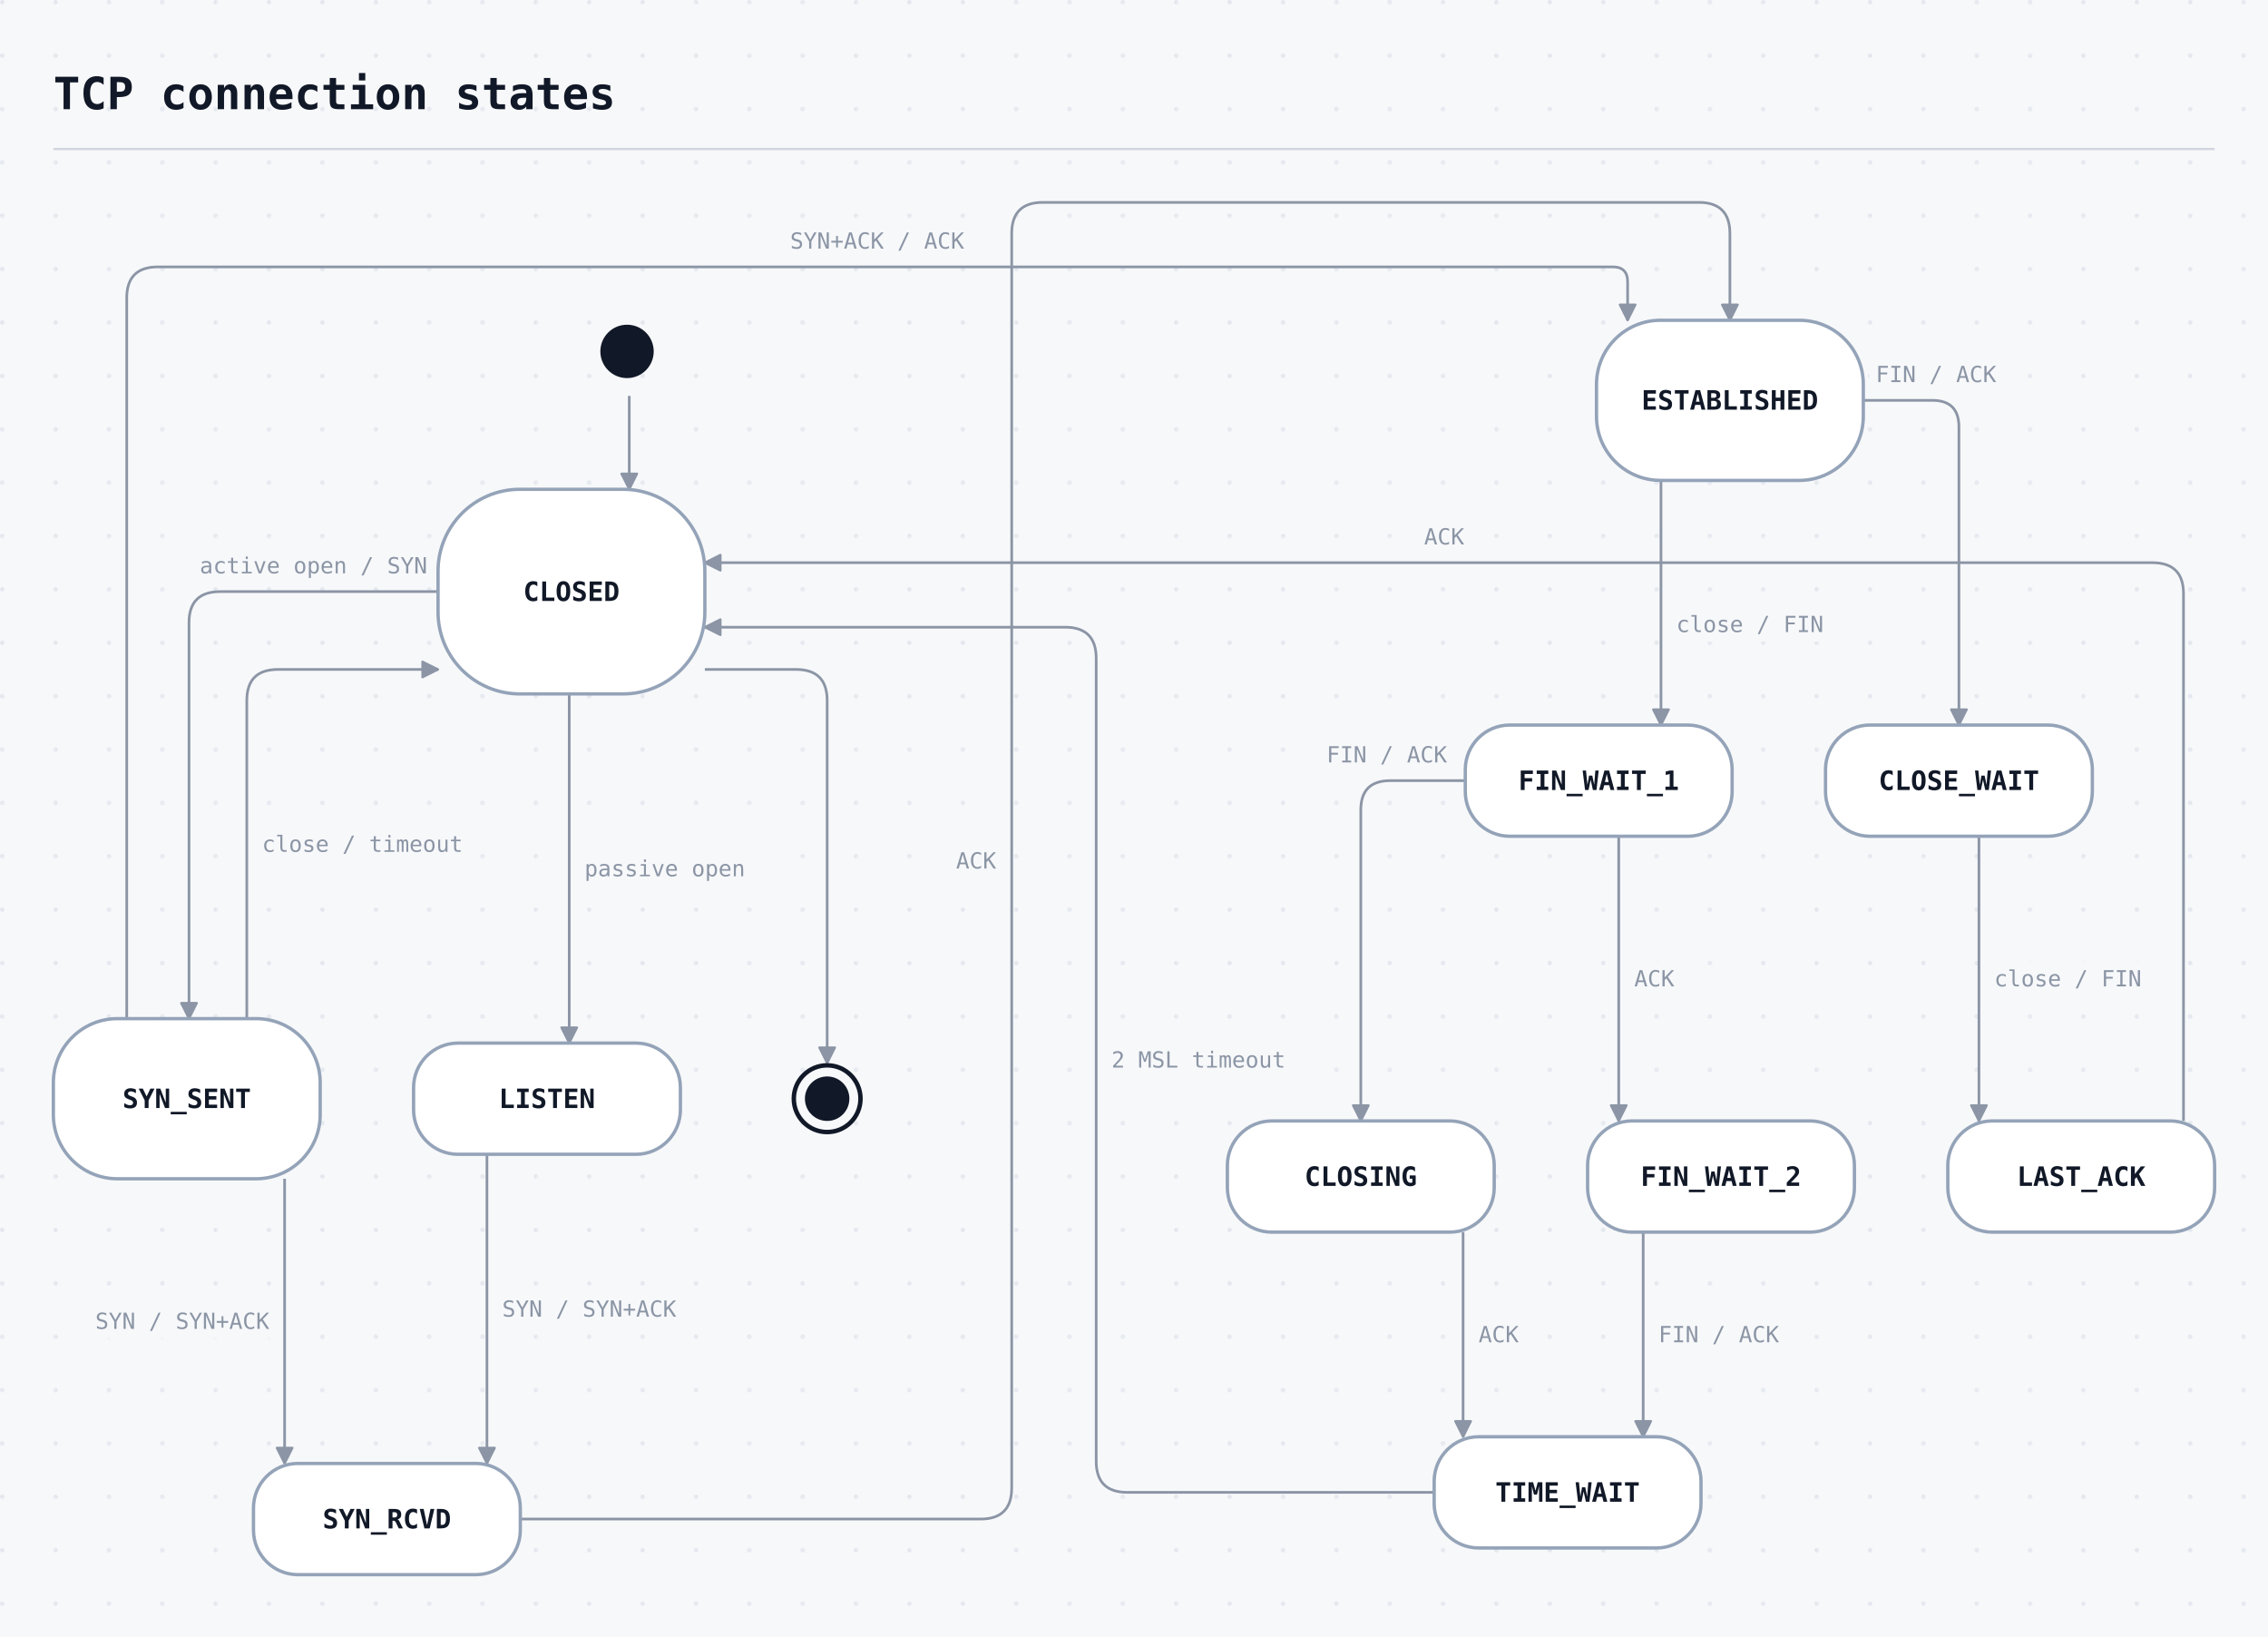
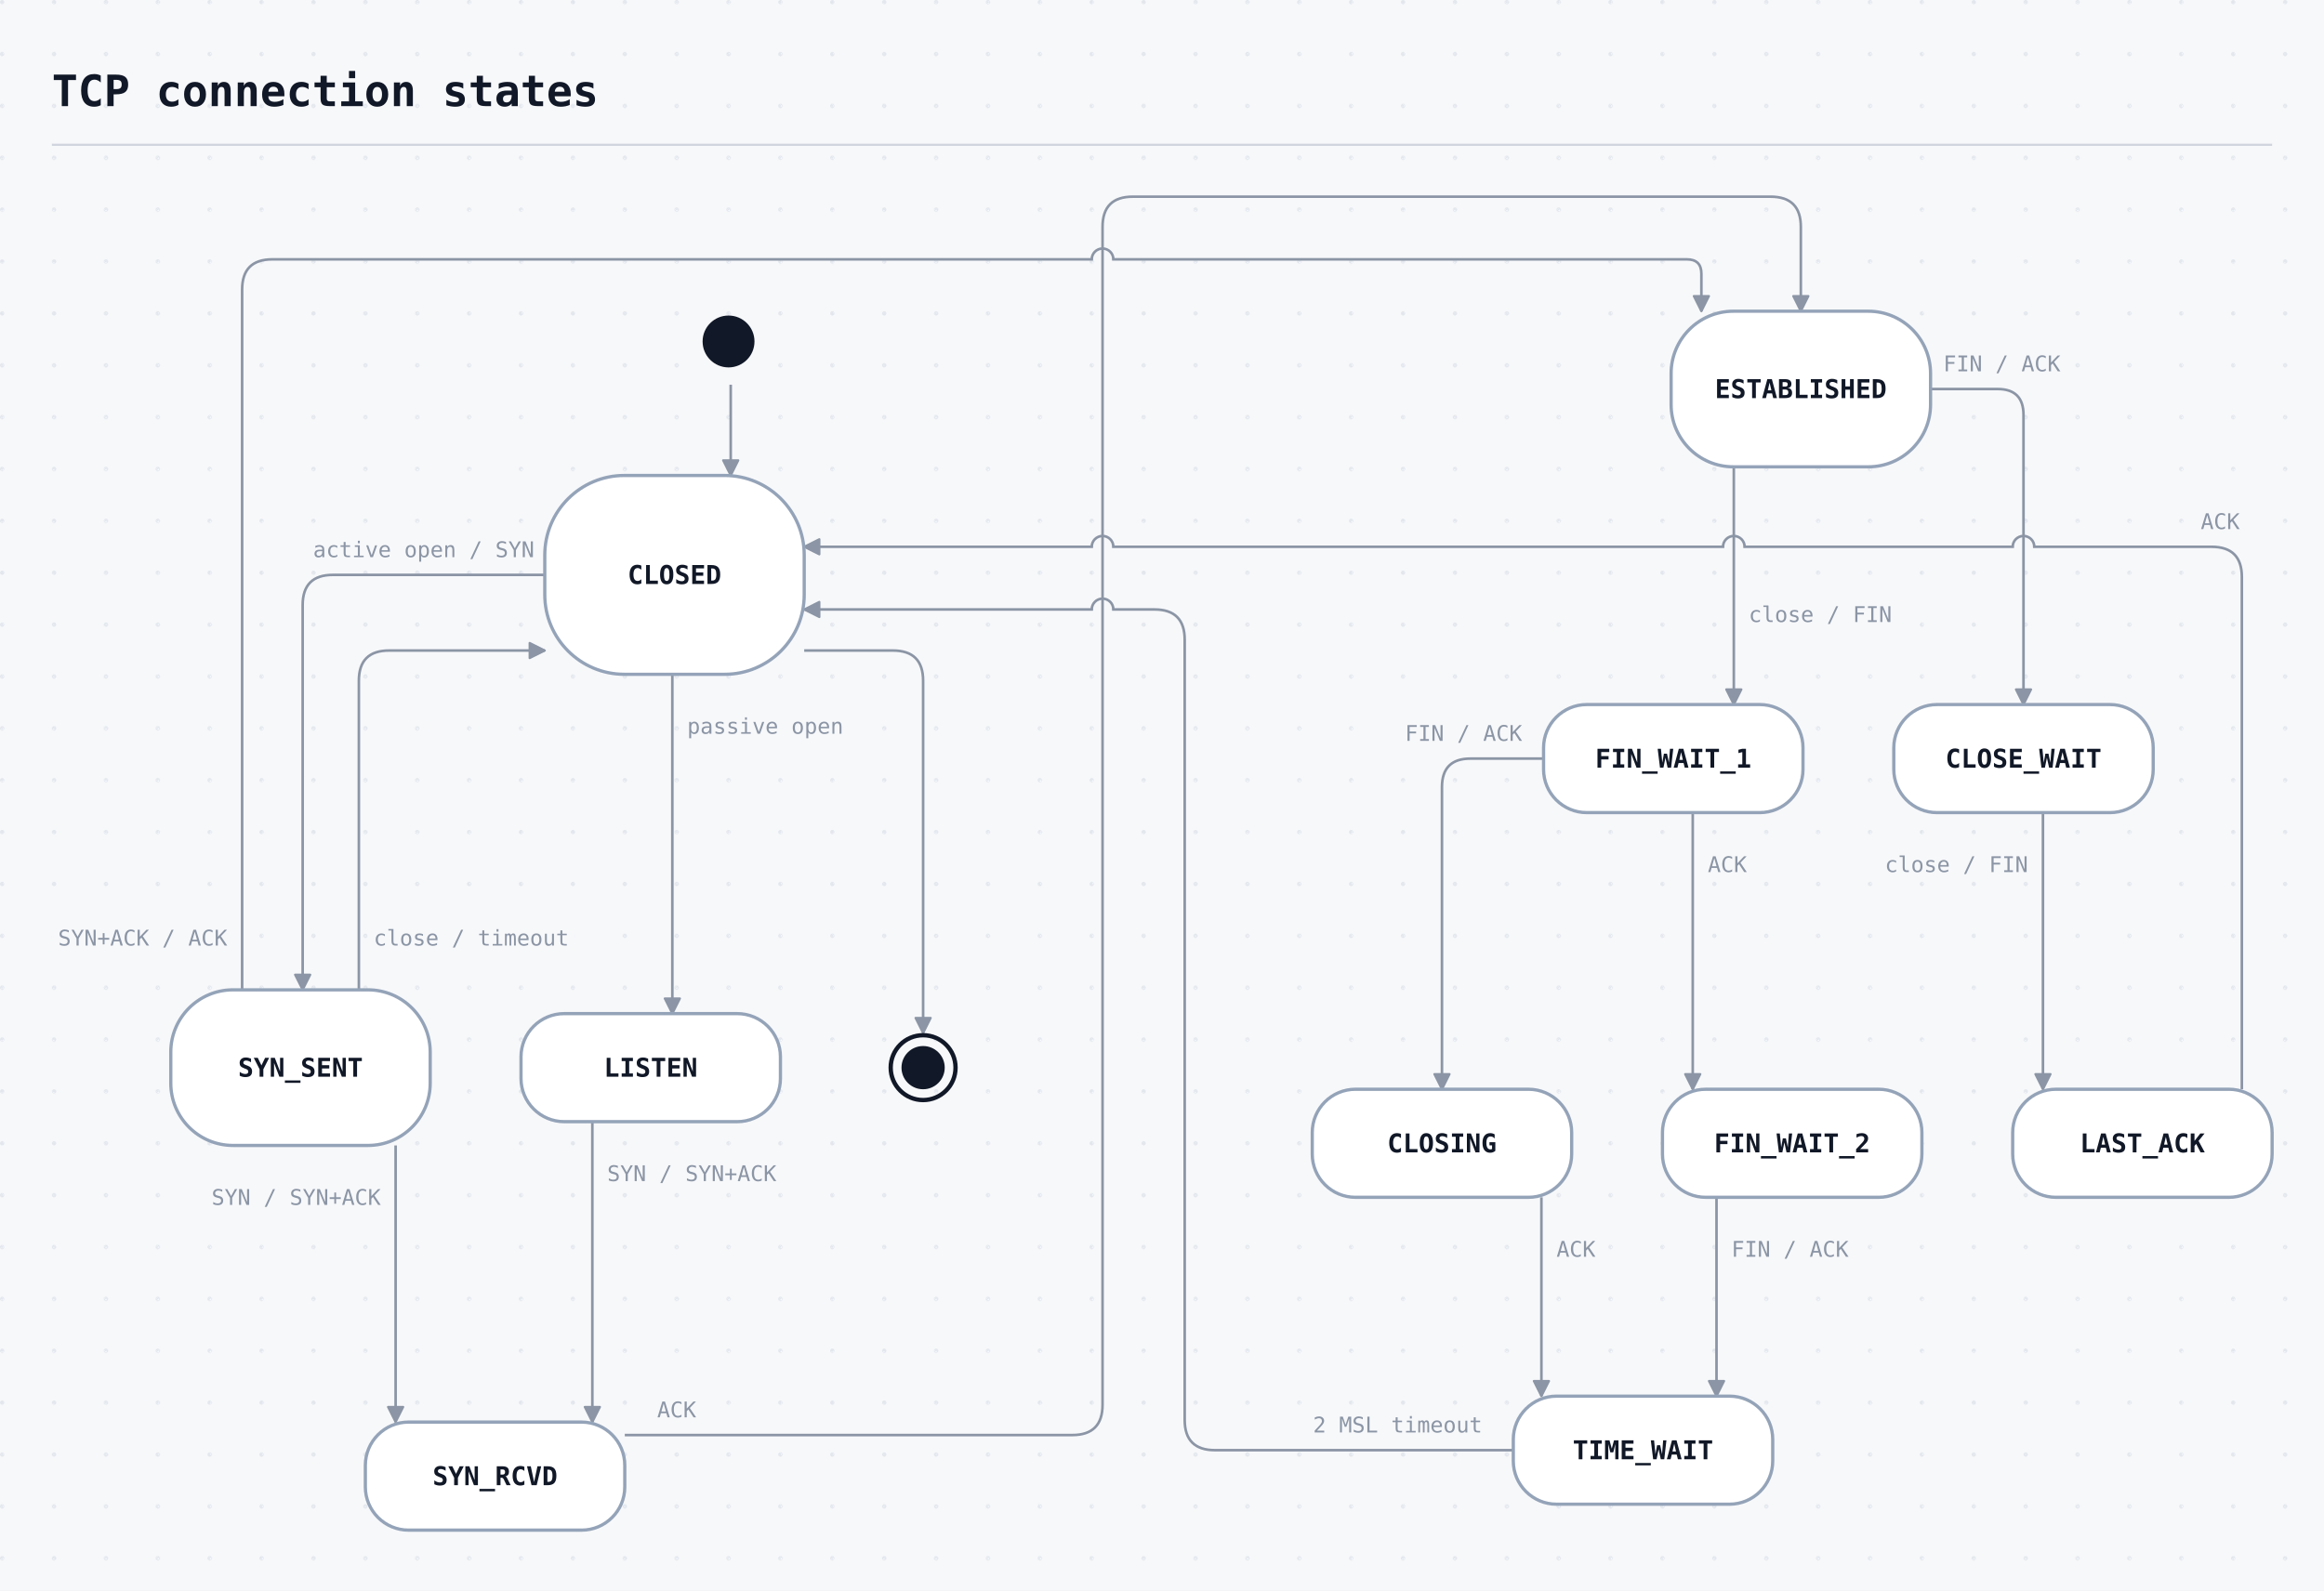
- <svg xmlns="http://www.w3.org/2000/svg" version="1.1" width="1020" height="736" viewBox="0 0 1020 736" font-family="JetBrains Mono, ui-monospace, SFMono-Regular, Menlo, Consolas, monospace">
+ <svg xmlns="http://www.w3.org/2000/svg" version="1.1" width="1075" height="736" viewBox="0 0 1075 736" font-family="JetBrains Mono, ui-monospace, SFMono-Regular, Menlo, Consolas, monospace">
  <defs>
    <pattern id="canvas-grid" width="24" height="24" patternUnits="userSpaceOnUse">
      <circle cx="1" cy="1" r="1" fill="#e3e7ed" />
    </pattern>
    <marker id="marker-arrow-0" viewBox="-1 -1 9 9" refX="7" refY="3.5" markerWidth="9" markerHeight="9" markerUnits="userSpaceOnUse" orient="auto-start-reverse">
      <path d="M0 0 L7 3.5 L0 7 Z" fill="#8b95a5" stroke="#8b95a5" stroke-width="1" stroke-linejoin="round" />
    </marker>
  </defs>
  <rect width="100%" height="100%" fill="#f7f8fa" />
  <rect width="100%" height="100%" fill="url(#canvas-grid)" />
  <text x="24.0" y="49.1" text-anchor="start" font-size="20" font-weight="bold" fill="#111827">TCP connection states</text>
-   <path d="M 283.0 178.0 L 283.0 220.0" fill="none" stroke="#8b95a5" stroke-width="1.2" marker-end="url(#marker-arrow-0)" />
-   <path d="M 256.0 312.0 L 256.0 469.0" fill="none" stroke="#8b95a5" stroke-width="1.2" marker-end="url(#marker-arrow-0)" />
-   <path d="M 197.0 266.0 L 99.0 266.0 Q 85.0 266.0 85.0 280.0 L 85.0 458.0" fill="none" stroke="#8b95a5" stroke-width="1.2" marker-end="url(#marker-arrow-0)" />
-   <path d="M 219.0 519.0 L 219.0 658.0" fill="none" stroke="#8b95a5" stroke-width="1.2" marker-end="url(#marker-arrow-0)" />
-   <path d="M 128.0 530.0 L 128.0 658.0" fill="none" stroke="#8b95a5" stroke-width="1.2" marker-end="url(#marker-arrow-0)" />
-   <path d="M 57.0 458.0 L 57.0 134.0 Q 57.0 120.0 71.0 120.0 L 725.3 120.0 Q 732.0 120.0 732.0 126.7 L 732.0 144.0" fill="none" stroke="#8b95a5" stroke-width="1.2" marker-end="url(#marker-arrow-0)" />
-   <path d="M 234.0 683.0 L 441.0 683.0 Q 455.0 683.0 455.0 669.0 L 455.0 105.0 Q 455.0 91.0 469.0 91.0 L 764.0 91.0 Q 778.0 91.0 778.0 105.0 L 778.0 144.0" fill="none" stroke="#8b95a5" stroke-width="1.2" marker-end="url(#marker-arrow-0)" />
-   <path d="M 747.0 216.0 L 747.0 326.0" fill="none" stroke="#8b95a5" stroke-width="1.2" marker-end="url(#marker-arrow-0)" />
-   <path d="M 838.0 180.0 L 869.0 180.0 Q 881.0 180.0 881.0 192.0 L 881.0 326.0" fill="none" stroke="#8b95a5" stroke-width="1.2" marker-end="url(#marker-arrow-0)" />
-   <path d="M 728.0 376.0 L 728.0 504.0" fill="none" stroke="#8b95a5" stroke-width="1.2" marker-end="url(#marker-arrow-0)" />
-   <path d="M 659.0 351.0 L 625.2 351.0 Q 612.0 351.0 612.0 364.2 L 612.0 504.0" fill="none" stroke="#8b95a5" stroke-width="1.2" marker-end="url(#marker-arrow-0)" />
-   <path d="M 739.0 554.0 L 739.0 646.0" fill="none" stroke="#8b95a5" stroke-width="1.2" marker-end="url(#marker-arrow-0)" />
-   <path d="M 658.0 554.0 L 658.0 646.0" fill="none" stroke="#8b95a5" stroke-width="1.2" marker-end="url(#marker-arrow-0)" />
-   <path d="M 890.0 376.0 L 890.0 504.0" fill="none" stroke="#8b95a5" stroke-width="1.2" marker-end="url(#marker-arrow-0)" />
-   <path d="M 982.0 504.0 L 982.0 267.0 Q 982.0 253.0 968.0 253.0 L 317.0 253.0" fill="none" stroke="#8b95a5" stroke-width="1.2" marker-end="url(#marker-arrow-0)" />
-   <path d="M 645.0 671.0 L 507.0 671.0 Q 493.0 671.0 493.0 657.0 L 493.0 296.0 Q 493.0 282.0 479.0 282.0 L 317.0 282.0" fill="none" stroke="#8b95a5" stroke-width="1.2" marker-end="url(#marker-arrow-0)" />
-   <path d="M 111.0 458.0 L 111.0 315.0 Q 111.0 301.0 125.0 301.0 L 197.0 301.0" fill="none" stroke="#8b95a5" stroke-width="1.2" marker-end="url(#marker-arrow-0)" />
-   <path d="M 317.0 301.0 L 358.0 301.0 Q 372.0 301.0 372.0 315.0 L 372.0 478.0" fill="none" stroke="#8b95a5" stroke-width="1.2" marker-end="url(#marker-arrow-0)" />
-   <circle cx="282.0" cy="158.0" r="12.0" fill="#111827" />
-   <text x="282.0" y="188.3" text-anchor="middle" font-size="12" font-weight="bold" fill="#111827">
+   <path d="M 338.0 178.0 L 338.0 220.0" fill="none" stroke="#8b95a5" stroke-width="1.2" marker-end="url(#marker-arrow-0)" />
+   <path d="M 311.0 312.0 L 311.0 469.0" fill="none" stroke="#8b95a5" stroke-width="1.2" marker-end="url(#marker-arrow-0)" />
+   <path d="M 252.0 266.0 L 154.0 266.0 Q 140.0 266.0 140.0 280.0 L 140.0 458.0" fill="none" stroke="#8b95a5" stroke-width="1.2" marker-end="url(#marker-arrow-0)" />
+   <path d="M 274.0 519.0 L 274.0 658.0" fill="none" stroke="#8b95a5" stroke-width="1.2" marker-end="url(#marker-arrow-0)" />
+   <path d="M 183.0 530.0 L 183.0 658.0" fill="none" stroke="#8b95a5" stroke-width="1.2" marker-end="url(#marker-arrow-0)" />
+   <path d="M 112.0 458.0 L 112.0 134.0 Q 112.0 120.0 126.0 120.0 L 505.0 120.0 A 5.0 5.0 0 0 1 515.0 120.0 L 780.3 120.0 Q 787.0 120.0 787.0 126.7 L 787.0 144.0" fill="none" stroke="#8b95a5" stroke-width="1.2" marker-end="url(#marker-arrow-0)" />
+   <path d="M 289.0 664.0 L 496.0 664.0 Q 510.0 664.0 510.0 650.0 L 510.0 105.0 Q 510.0 91.0 524.0 91.0 L 819.0 91.0 Q 833.0 91.0 833.0 105.0 L 833.0 144.0" fill="none" stroke="#8b95a5" stroke-width="1.2" marker-end="url(#marker-arrow-0)" />
+   <path d="M 802.0 216.0 L 802.0 326.0" fill="none" stroke="#8b95a5" stroke-width="1.2" marker-end="url(#marker-arrow-0)" />
+   <path d="M 893.0 180.0 L 924.0 180.0 Q 936.0 180.0 936.0 192.0 L 936.0 326.0" fill="none" stroke="#8b95a5" stroke-width="1.2" marker-end="url(#marker-arrow-0)" />
+   <path d="M 783.0 376.0 L 783.0 504.0" fill="none" stroke="#8b95a5" stroke-width="1.2" marker-end="url(#marker-arrow-0)" />
+   <path d="M 714.0 351.0 L 680.2 351.0 Q 667.0 351.0 667.0 364.2 L 667.0 504.0" fill="none" stroke="#8b95a5" stroke-width="1.2" marker-end="url(#marker-arrow-0)" />
+   <path d="M 794.0 554.0 L 794.0 646.0" fill="none" stroke="#8b95a5" stroke-width="1.2" marker-end="url(#marker-arrow-0)" />
+   <path d="M 713.0 554.0 L 713.0 646.0" fill="none" stroke="#8b95a5" stroke-width="1.2" marker-end="url(#marker-arrow-0)" />
+   <path d="M 945.0 376.0 L 945.0 504.0" fill="none" stroke="#8b95a5" stroke-width="1.2" marker-end="url(#marker-arrow-0)" />
+   <path d="M 1037.0 504.0 L 1037.0 267.0 Q 1037.0 253.0 1023.0 253.0 L 941.0 253.0 A 5.0 5.0 0 0 0 931.0 253.0 L 807.0 253.0 A 5.0 5.0 0 0 0 797.0 253.0 L 515.0 253.0 A 5.0 5.0 0 0 0 505.0 253.0 L 372.0 253.0" fill="none" stroke="#8b95a5" stroke-width="1.2" marker-end="url(#marker-arrow-0)" />
+   <path d="M 700.0 671.0 L 562.0 671.0 Q 548.0 671.0 548.0 657.0 L 548.0 296.0 Q 548.0 282.0 534.0 282.0 L 515.0 282.0 A 5.0 5.0 0 0 0 505.0 282.0 L 372.0 282.0" fill="none" stroke="#8b95a5" stroke-width="1.2" marker-end="url(#marker-arrow-0)" />
+   <path d="M 166.0 458.0 L 166.0 315.0 Q 166.0 301.0 180.0 301.0 L 252.0 301.0" fill="none" stroke="#8b95a5" stroke-width="1.2" marker-end="url(#marker-arrow-0)" />
+   <path d="M 372.0 301.0 L 413.0 301.0 Q 427.0 301.0 427.0 315.0 L 427.0 478.0" fill="none" stroke="#8b95a5" stroke-width="1.2" marker-end="url(#marker-arrow-0)" />
+   <circle cx="337.0" cy="158.0" r="12.0" fill="#111827" />
+   <text x="337.0" y="188.3" text-anchor="middle" font-size="12" font-weight="bold" fill="#111827">
    <tspan />
  </text>
-   <rect fill="#ffffff" fill-opacity="1.000" stroke="#94a3b8" stroke-width="1.5" x="197.0" y="220.0" width="120.0" height="92.0" rx="36.8" />
-   <text x="257.0" y="270.2" text-anchor="middle" font-size="12" font-weight="bold" fill="#111827">
+   <rect fill="#ffffff" fill-opacity="1.000" stroke="#94a3b8" stroke-width="1.5" x="252.0" y="220.0" width="120.0" height="92.0" rx="36.8" />
+   <text x="312.0" y="270.2" text-anchor="middle" font-size="12" font-weight="bold" fill="#111827">
    <tspan>CLOSED</tspan>
  </text>
-   <rect fill="#ffffff" fill-opacity="1.000" stroke="#94a3b8" stroke-width="1.5" x="186.0" y="469.0" width="120.0" height="50.0" rx="20.0" />
-   <text x="246.0" y="498.2" text-anchor="middle" font-size="12" font-weight="bold" fill="#111827">
+   <rect fill="#ffffff" fill-opacity="1.000" stroke="#94a3b8" stroke-width="1.5" x="241.0" y="469.0" width="120.0" height="50.0" rx="20.0" />
+   <text x="301.0" y="498.2" text-anchor="middle" font-size="12" font-weight="bold" fill="#111827">
    <tspan>LISTEN</tspan>
  </text>
-   <rect fill="#ffffff" fill-opacity="1.000" stroke="#94a3b8" stroke-width="1.5" x="24.0" y="458.0" width="120.0" height="72.0" rx="28.8" />
-   <text x="84.0" y="498.2" text-anchor="middle" font-size="12" font-weight="bold" fill="#111827">
+   <rect fill="#ffffff" fill-opacity="1.000" stroke="#94a3b8" stroke-width="1.5" x="79.0" y="458.0" width="120.0" height="72.0" rx="28.8" />
+   <text x="139.0" y="498.2" text-anchor="middle" font-size="12" font-weight="bold" fill="#111827">
    <tspan>SYN_SENT</tspan>
  </text>
-   <rect fill="#ffffff" fill-opacity="1.000" stroke="#94a3b8" stroke-width="1.5" x="114.0" y="658.0" width="120.0" height="50.0" rx="20.0" />
-   <text x="174.0" y="687.2" text-anchor="middle" font-size="12" font-weight="bold" fill="#111827">
+   <rect fill="#ffffff" fill-opacity="1.000" stroke="#94a3b8" stroke-width="1.5" x="169.0" y="658.0" width="120.0" height="50.0" rx="20.0" />
+   <text x="229.0" y="687.2" text-anchor="middle" font-size="12" font-weight="bold" fill="#111827">
    <tspan>SYN_RCVD</tspan>
  </text>
-   <rect fill="#ffffff" fill-opacity="1.000" stroke="#94a3b8" stroke-width="1.5" x="718.0" y="144.0" width="120.0" height="72.0" rx="28.8" />
-   <text x="778.0" y="184.2" text-anchor="middle" font-size="12" font-weight="bold" fill="#111827">
+   <rect fill="#ffffff" fill-opacity="1.000" stroke="#94a3b8" stroke-width="1.5" x="773.0" y="144.0" width="120.0" height="72.0" rx="28.8" />
+   <text x="833.0" y="184.2" text-anchor="middle" font-size="12" font-weight="bold" fill="#111827">
    <tspan>ESTABLISHED</tspan>
  </text>
-   <rect fill="#ffffff" fill-opacity="1.000" stroke="#94a3b8" stroke-width="1.5" x="659.0" y="326.0" width="120.0" height="50.0" rx="20.0" />
-   <text x="719.0" y="355.2" text-anchor="middle" font-size="12" font-weight="bold" fill="#111827">
+   <rect fill="#ffffff" fill-opacity="1.000" stroke="#94a3b8" stroke-width="1.5" x="714.0" y="326.0" width="120.0" height="50.0" rx="20.0" />
+   <text x="774.0" y="355.2" text-anchor="middle" font-size="12" font-weight="bold" fill="#111827">
    <tspan>FIN_WAIT_1</tspan>
  </text>
-   <rect fill="#ffffff" fill-opacity="1.000" stroke="#94a3b8" stroke-width="1.5" x="714.0" y="504.0" width="120.0" height="50.0" rx="20.0" />
-   <text x="774.0" y="533.2" text-anchor="middle" font-size="12" font-weight="bold" fill="#111827">
+   <rect fill="#ffffff" fill-opacity="1.000" stroke="#94a3b8" stroke-width="1.5" x="769.0" y="504.0" width="120.0" height="50.0" rx="20.0" />
+   <text x="829.0" y="533.2" text-anchor="middle" font-size="12" font-weight="bold" fill="#111827">
    <tspan>FIN_WAIT_2</tspan>
  </text>
-   <rect fill="#ffffff" fill-opacity="1.000" stroke="#94a3b8" stroke-width="1.5" x="552.0" y="504.0" width="120.0" height="50.0" rx="20.0" />
-   <text x="612.0" y="533.2" text-anchor="middle" font-size="12" font-weight="bold" fill="#111827">
+   <rect fill="#ffffff" fill-opacity="1.000" stroke="#94a3b8" stroke-width="1.5" x="607.0" y="504.0" width="120.0" height="50.0" rx="20.0" />
+   <text x="667.0" y="533.2" text-anchor="middle" font-size="12" font-weight="bold" fill="#111827">
    <tspan>CLOSING</tspan>
  </text>
-   <rect fill="#ffffff" fill-opacity="1.000" stroke="#94a3b8" stroke-width="1.5" x="645.0" y="646.0" width="120.0" height="50.0" rx="20.0" />
-   <text x="705.0" y="675.2" text-anchor="middle" font-size="12" font-weight="bold" fill="#111827">
+   <rect fill="#ffffff" fill-opacity="1.000" stroke="#94a3b8" stroke-width="1.5" x="700.0" y="646.0" width="120.0" height="50.0" rx="20.0" />
+   <text x="760.0" y="675.2" text-anchor="middle" font-size="12" font-weight="bold" fill="#111827">
    <tspan>TIME_WAIT</tspan>
  </text>
-   <rect fill="#ffffff" fill-opacity="1.000" stroke="#94a3b8" stroke-width="1.5" x="821.0" y="326.0" width="120.0" height="50.0" rx="20.0" />
-   <text x="881.0" y="355.2" text-anchor="middle" font-size="12" font-weight="bold" fill="#111827">
+   <rect fill="#ffffff" fill-opacity="1.000" stroke="#94a3b8" stroke-width="1.5" x="876.0" y="326.0" width="120.0" height="50.0" rx="20.0" />
+   <text x="936.0" y="355.2" text-anchor="middle" font-size="12" font-weight="bold" fill="#111827">
    <tspan>CLOSE_WAIT</tspan>
  </text>
-   <rect fill="#ffffff" fill-opacity="1.000" stroke="#94a3b8" stroke-width="1.5" x="876.0" y="504.0" width="120.0" height="50.0" rx="20.0" />
-   <text x="936.0" y="533.2" text-anchor="middle" font-size="12" font-weight="bold" fill="#111827">
+   <rect fill="#ffffff" fill-opacity="1.000" stroke="#94a3b8" stroke-width="1.5" x="931.0" y="504.0" width="120.0" height="50.0" rx="20.0" />
+   <text x="991.0" y="533.2" text-anchor="middle" font-size="12" font-weight="bold" fill="#111827">
    <tspan>LAST_ACK</tspan>
  </text>
-   <circle cx="372.0" cy="494.0" r="15.0" fill="none" stroke="#111827" stroke-width="2" />
-   <circle cx="372.0" cy="494.0" r="10.0" fill="#111827" />
-   <text x="372.0" y="526.3" text-anchor="middle" font-size="12" font-weight="bold" fill="#111827">
+   <circle cx="427.0" cy="494.0" r="15.0" fill="none" stroke="#111827" stroke-width="2" />
+   <circle cx="427.0" cy="494.0" r="10.0" fill="#111827" />
+   <text x="427.0" y="526.3" text-anchor="middle" font-size="12" font-weight="bold" fill="#111827">
    <tspan />
  </text>
-   <rect x="260.0" y="382.8" width="78.0" height="15.5" rx="2" fill="#f7f8fa" />
-   <text x="299.0" y="394.0" text-anchor="middle" font-size="10" fill="#8b95a5">passive open</text>
-   <rect x="87.0" y="246.5" width="108.0" height="15.5" rx="2" fill="#f7f8fa" />
-   <text x="141.0" y="257.8" text-anchor="middle" font-size="10" fill="#8b95a5">active open / SYN</text>
-   <rect x="223.0" y="580.8" width="84.0" height="15.5" rx="2" fill="#f7f8fa" />
-   <text x="265.0" y="592.0" text-anchor="middle" font-size="10" fill="#8b95a5">SYN / SYN+ACK</text>
-   <rect x="40.0" y="586.2" width="84.0" height="15.5" rx="2" fill="#f7f8fa" />
-   <text x="82.0" y="597.5" text-anchor="middle" font-size="10" fill="#8b95a5">SYN / SYN+ACK</text>
-   <rect x="352.5" y="100.5" width="84.0" height="15.5" rx="2" fill="#f7f8fa" />
-   <text x="394.5" y="111.8" text-anchor="middle" font-size="10" fill="#8b95a5">SYN+ACK / ACK</text>
-   <rect x="427.0" y="379.2" width="24.0" height="15.5" rx="2" fill="#f7f8fa" />
-   <text x="439.0" y="390.5" text-anchor="middle" font-size="10" fill="#8b95a5">ACK</text>
-   <rect x="751.0" y="273.0" width="72.0" height="15.5" rx="2" fill="#f7f8fa" />
-   <text x="787.0" y="284.2" text-anchor="middle" font-size="10" fill="#8b95a5">close / FIN</text>
-   <rect x="840.7" y="160.5" width="60.0" height="15.5" rx="2" fill="#f7f8fa" />
-   <text x="870.7" y="171.8" text-anchor="middle" font-size="10" fill="#8b95a5">FIN / ACK</text>
-   <rect x="732.0" y="432.2" width="24.0" height="15.5" rx="2" fill="#f7f8fa" />
-   <text x="744.0" y="443.5" text-anchor="middle" font-size="10" fill="#8b95a5">ACK</text>
-   <rect x="593.7" y="331.5" width="60.0" height="15.5" rx="2" fill="#f7f8fa" />
-   <text x="623.7" y="342.8" text-anchor="middle" font-size="10" fill="#8b95a5">FIN / ACK</text>
-   <rect x="743.0" y="592.2" width="60.0" height="15.5" rx="2" fill="#f7f8fa" />
-   <text x="773.0" y="603.5" text-anchor="middle" font-size="10" fill="#8b95a5">FIN / ACK</text>
-   <rect x="662.0" y="592.2" width="24.0" height="15.5" rx="2" fill="#f7f8fa" />
-   <text x="674.0" y="603.5" text-anchor="middle" font-size="10" fill="#8b95a5">ACK</text>
-   <rect x="894.0" y="432.2" width="72.0" height="15.5" rx="2" fill="#f7f8fa" />
-   <text x="930.0" y="443.5" text-anchor="middle" font-size="10" fill="#8b95a5">close / FIN</text>
-   <rect x="637.5" y="233.5" width="24.0" height="15.5" rx="2" fill="#f7f8fa" />
-   <text x="649.5" y="244.8" text-anchor="middle" font-size="10" fill="#8b95a5">ACK</text>
-   <rect x="497.0" y="468.8" width="84.0" height="15.5" rx="2" fill="#f7f8fa" />
-   <text x="539.0" y="480.0" text-anchor="middle" font-size="10" fill="#8b95a5">2 MSL timeout</text>
-   <rect x="115.0" y="371.8" width="96.0" height="15.5" rx="2" fill="#f7f8fa" />
-   <text x="163.0" y="383.0" text-anchor="middle" font-size="10" fill="#8b95a5">close / timeout</text>
-   <line x1="24.0" y1="67.0" x2="996.0" y2="67.0" stroke="#d0d5de" stroke-width="1" />
+   <rect x="315.0" y="328.2" width="78.0" height="15.5" rx="2" fill="#f7f8fa" />
+   <text x="354.0" y="339.5" text-anchor="middle" font-size="10" fill="#8b95a5">passive open</text>
+   <rect x="142.0" y="246.5" width="108.0" height="15.5" rx="2" fill="#f7f8fa" />
+   <text x="196.0" y="257.8" text-anchor="middle" font-size="10" fill="#8b95a5">active open / SYN</text>
+   <rect x="278.0" y="535.2" width="84.0" height="15.5" rx="2" fill="#f7f8fa" />
+   <text x="320.0" y="546.5" text-anchor="middle" font-size="10" fill="#8b95a5">SYN / SYN+ACK</text>
+   <rect x="95.0" y="546.2" width="84.0" height="15.5" rx="2" fill="#f7f8fa" />
+   <text x="137.0" y="557.5" text-anchor="middle" font-size="10" fill="#8b95a5">SYN / SYN+ACK</text>
+   <rect x="24.0" y="426.2" width="84.0" height="15.5" rx="2" fill="#f7f8fa" />
+   <text x="66.0" y="437.5" text-anchor="middle" font-size="10" fill="#8b95a5">SYN+ACK / ACK</text>
+   <rect x="301.0" y="644.5" width="24.0" height="15.5" rx="2" fill="#f7f8fa" />
+   <text x="313.0" y="655.8" text-anchor="middle" font-size="10" fill="#8b95a5">ACK</text>
+   <rect x="806.0" y="276.5" width="72.0" height="15.5" rx="2" fill="#f7f8fa" />
+   <text x="842.0" y="287.8" text-anchor="middle" font-size="10" fill="#8b95a5">close / FIN</text>
+   <rect x="896.0" y="160.5" width="60.0" height="15.5" rx="2" fill="#f7f8fa" />
+   <text x="926.0" y="171.8" text-anchor="middle" font-size="10" fill="#8b95a5">FIN / ACK</text>
+   <rect x="787.0" y="392.2" width="24.0" height="15.5" rx="2" fill="#f7f8fa" />
+   <text x="799.0" y="403.5" text-anchor="middle" font-size="10" fill="#8b95a5">ACK</text>
+   <rect x="647.0" y="331.5" width="60.0" height="15.5" rx="2" fill="#f7f8fa" />
+   <text x="677.0" y="342.8" text-anchor="middle" font-size="10" fill="#8b95a5">FIN / ACK</text>
+   <rect x="798.0" y="570.2" width="60.0" height="15.5" rx="2" fill="#f7f8fa" />
+   <text x="828.0" y="581.5" text-anchor="middle" font-size="10" fill="#8b95a5">FIN / ACK</text>
+   <rect x="717.0" y="570.2" width="24.0" height="15.5" rx="2" fill="#f7f8fa" />
+   <text x="729.0" y="581.5" text-anchor="middle" font-size="10" fill="#8b95a5">ACK</text>
+   <rect x="869.0" y="392.2" width="72.0" height="15.5" rx="2" fill="#f7f8fa" />
+   <text x="905.0" y="403.5" text-anchor="middle" font-size="10" fill="#8b95a5">close / FIN</text>
+   <rect x="1015.0" y="233.5" width="24.0" height="15.5" rx="2" fill="#f7f8fa" />
+   <text x="1027.0" y="244.8" text-anchor="middle" font-size="10" fill="#8b95a5">ACK</text>
+   <rect x="604.5" y="651.5" width="84.0" height="15.5" rx="2" fill="#f7f8fa" />
+   <text x="646.5" y="662.8" text-anchor="middle" font-size="10" fill="#8b95a5">2 MSL timeout</text>
+   <rect x="170.0" y="426.2" width="96.0" height="15.5" rx="2" fill="#f7f8fa" />
+   <text x="218.0" y="437.5" text-anchor="middle" font-size="10" fill="#8b95a5">close / timeout</text>
+   <line x1="24.0" y1="67.0" x2="1051.0" y2="67.0" stroke="#d0d5de" stroke-width="1" />
</svg>
